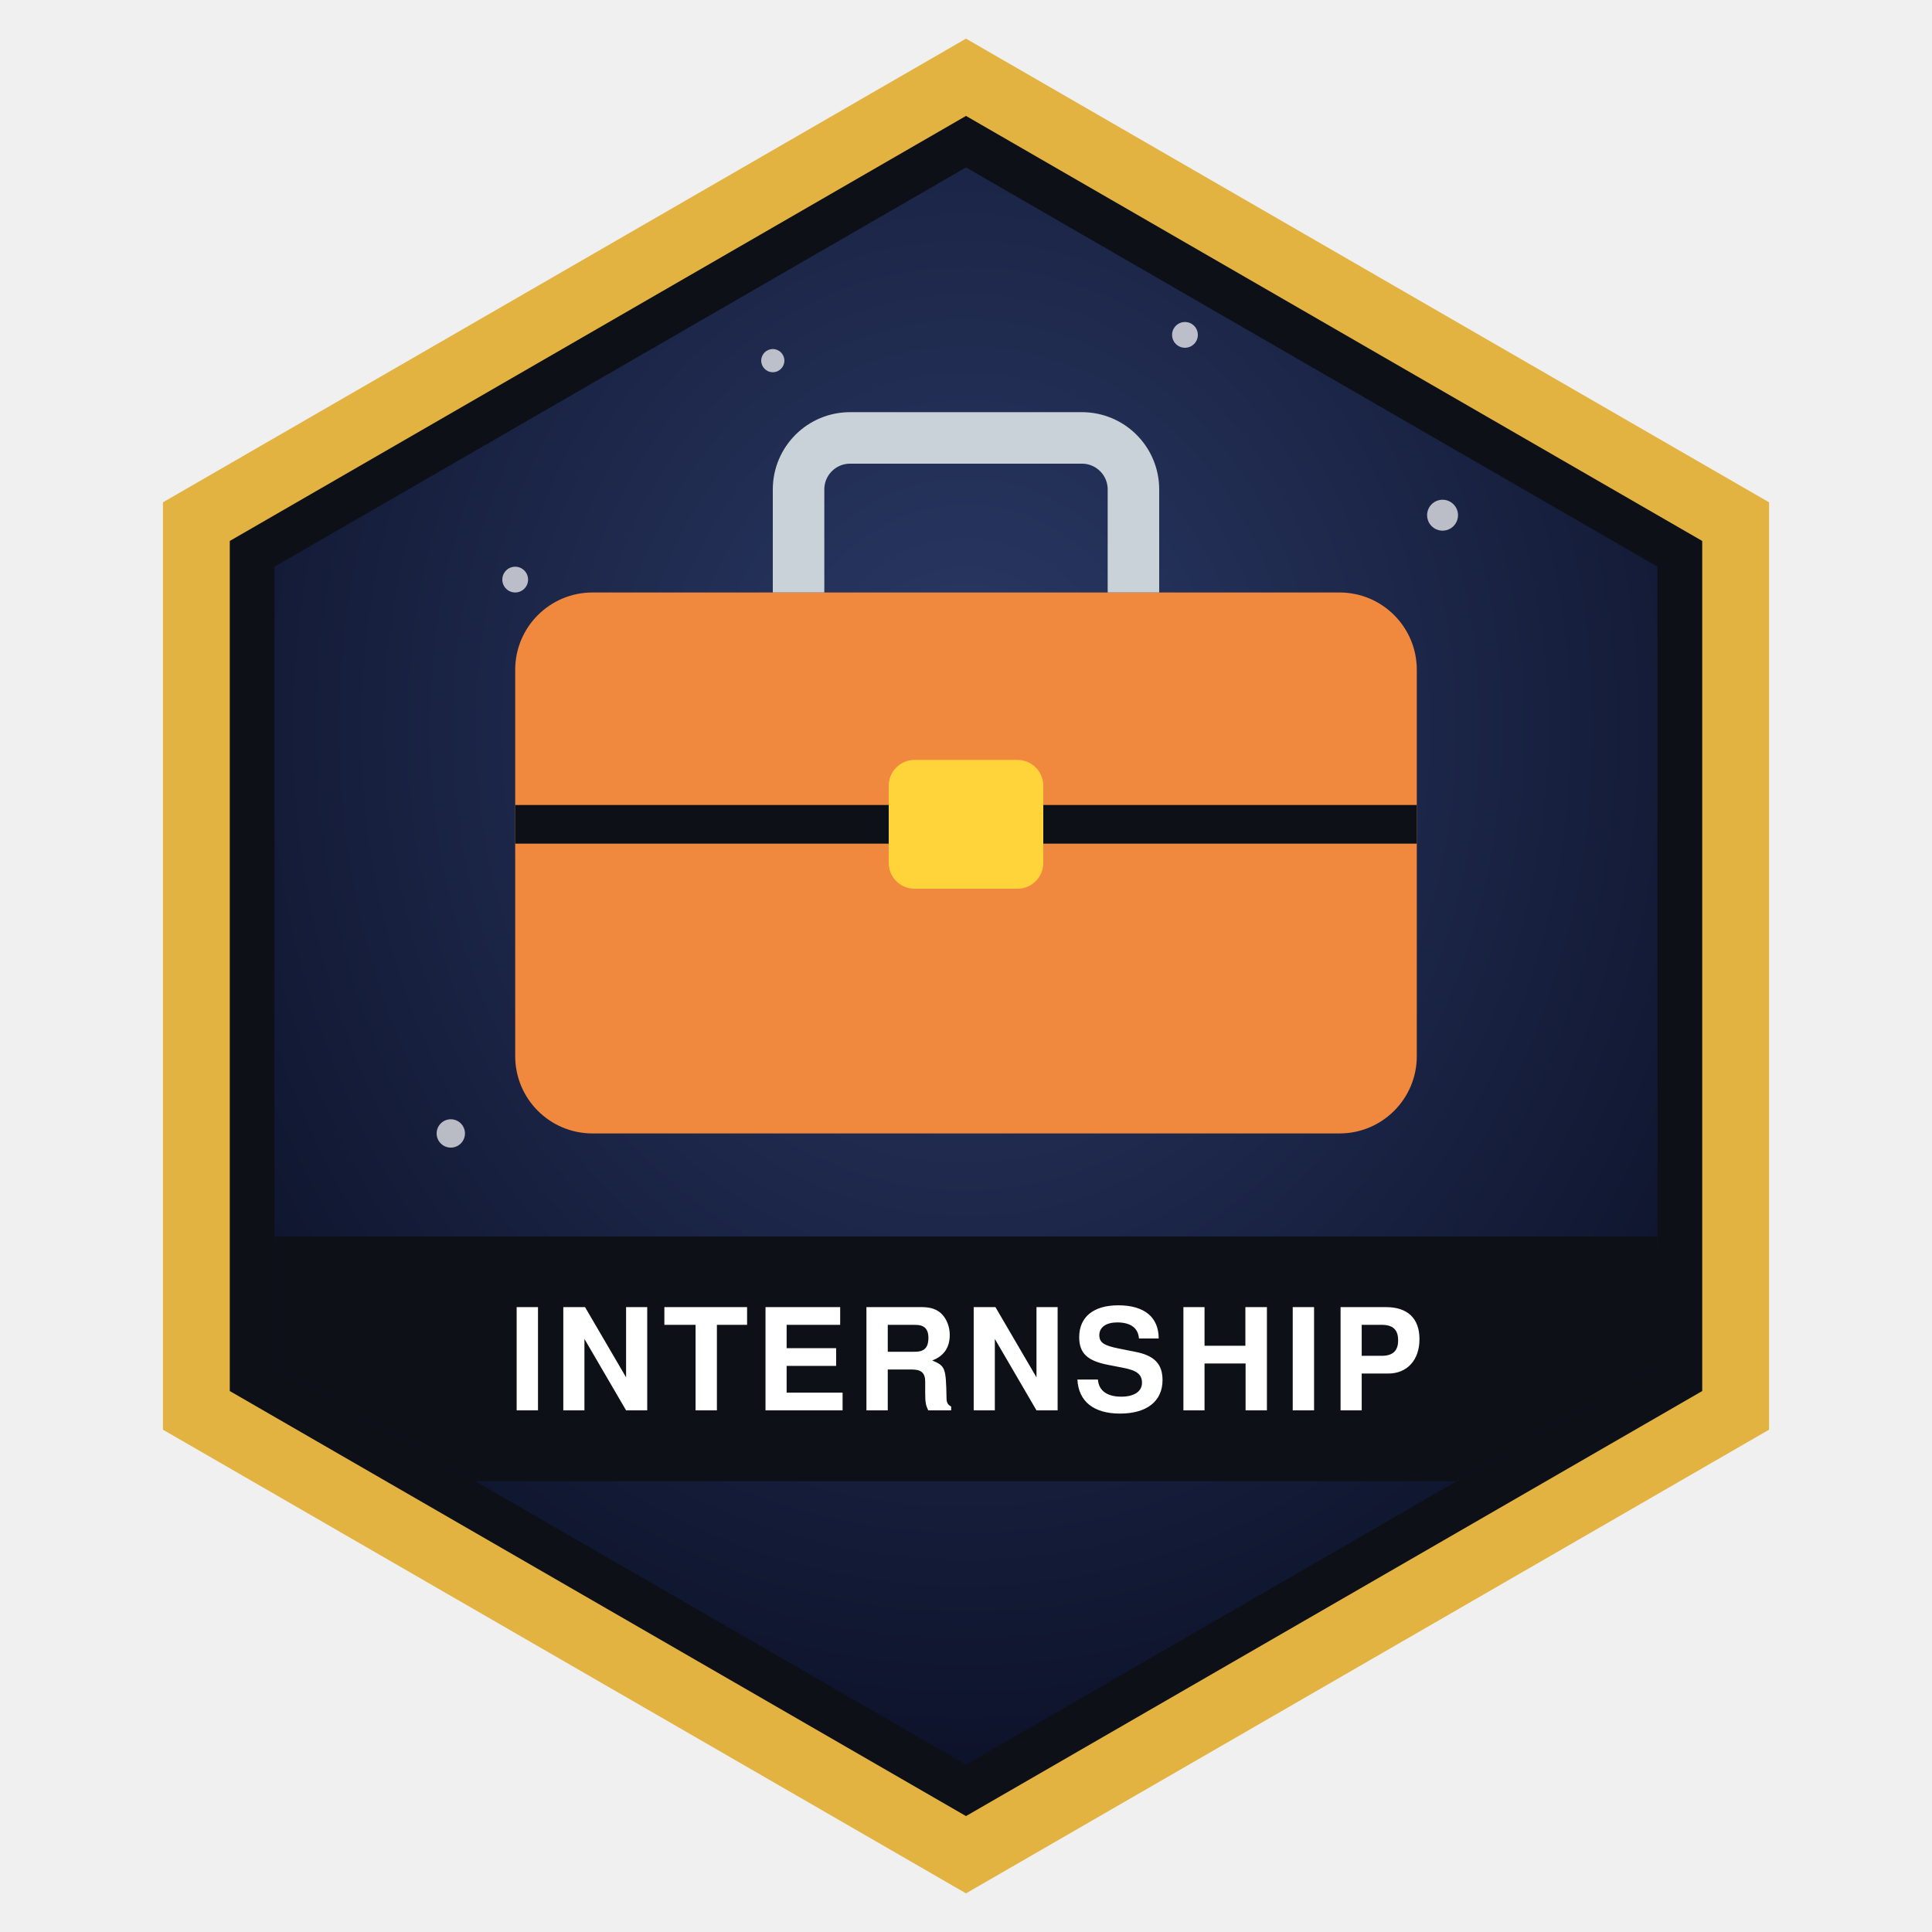
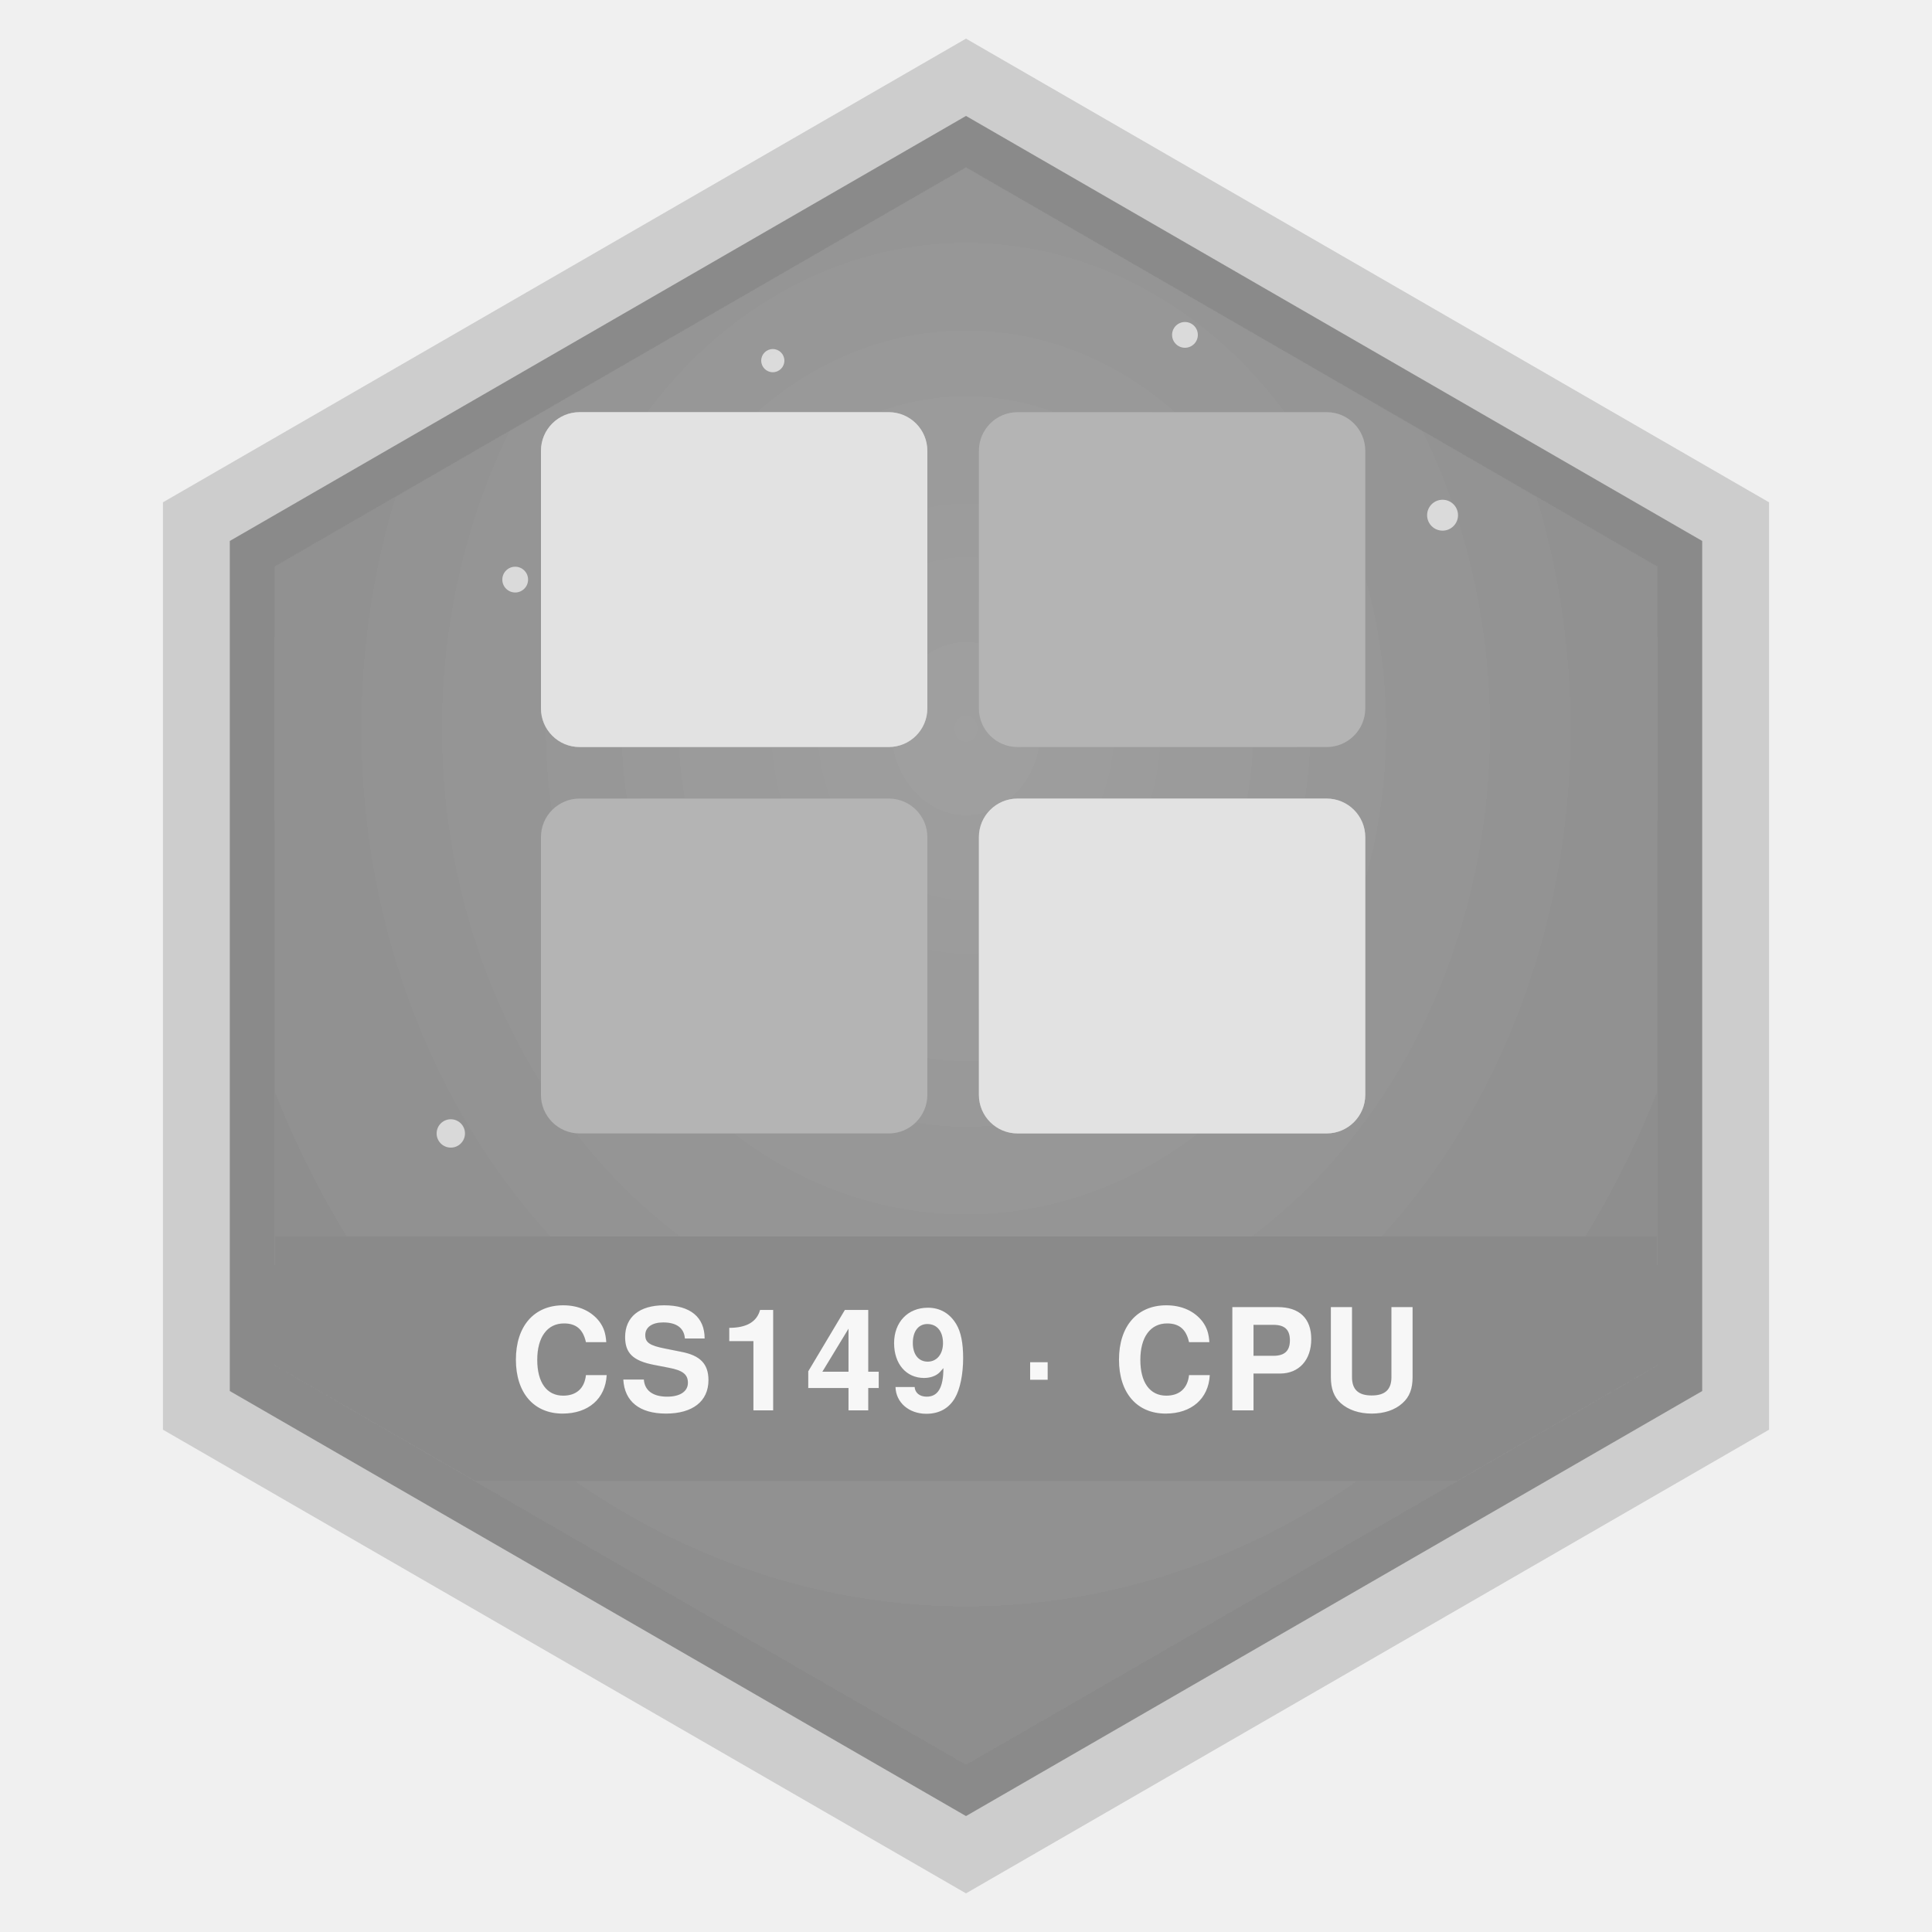
- <svg xmlns="http://www.w3.org/2000/svg" width="150" height="150" viewBox="0 0 150 150" role="img" aria-label="INTERNSHIP">
+ <svg xmlns="http://www.w3.org/2000/svg" width="150" height="150" viewBox="0 0 150 150" role="img" aria-label="CS149 · CPU, not yet earned">
  <defs>
    <radialGradient id="sky" cx="50%" cy="35%" r="70%">
      <stop offset="0" stop-color="#2b3a67" />
      <stop offset="1" stop-color="#0b1026" />
    </radialGradient>
    <clipPath id="in">
      <polygon points="75.00,13.00 128.69,44.00 128.69,106.00 75.00,137.00 21.31,106.00 21.31,44.00" />
    </clipPath>
+     <filter id="grey">
+       <feColorMatrix type="saturate" values="0" />
+     </filter>
  </defs>
-   <polygon points="75.00,3.00 137.35,39.00 137.35,111.00 75.00,147.00 12.65,111.00 12.65,39.00" fill="#e3b341" />
-   <polygon points="75.00,9.00 132.16,42.00 132.16,108.00 75.00,141.00 17.84,108.00 17.84,42.00" fill="#0d1117" />
-   <polygon points="75.00,13.00 128.69,44.00 128.69,106.00 75.00,137.00 21.31,106.00 21.31,44.00" fill="url(#sky)" />
-   <g clip-path="url(#in)" fill="#fff" opacity=".7">
-     <circle cx="40" cy="45" r="1" />
-     <circle cx="112" cy="40" r="1.2" />
-     <circle cx="104" cy="98" r="1" />
-     <circle cx="35" cy="88" r="1.1" />
-     <circle cx="60" cy="28" r="0.9" />
-     <circle cx="92" cy="26" r="1" />
+   <g filter="url(#grey)" opacity=".45">
+     <polygon points="75.00,3.00 137.35,39.00 137.35,111.00 75.00,147.00 12.65,111.00 12.65,39.00" fill="#8b9cf7" />
+     <polygon points="75.00,9.00 132.16,42.00 132.16,108.00 75.00,141.00 17.84,108.00 17.84,42.00" fill="#0d1117" />
+     <polygon points="75.00,13.00 128.69,44.00 128.69,106.00 75.00,137.00 21.31,106.00 21.31,44.00" fill="url(#sky)" />
+     <g clip-path="url(#in)" fill="#fff" opacity=".7">
+       <circle cx="40" cy="45" r="1" />
+       <circle cx="112" cy="40" r="1.2" />
+       <circle cx="104" cy="98" r="1" />
+       <circle cx="35" cy="88" r="1.1" />
+       <circle cx="60" cy="28" r="0.9" />
+       <circle cx="92" cy="26" r="1" />
+     </g>
+     <g clip-path="url(#in)">
+       <g fill="#5a6b8c">
+         <rect x="42" y="32" width="30" height="26" rx="3" />
+         <rect x="76" y="32" width="30" height="26" rx="3" />
+         <rect x="42" y="62" width="30" height="26" rx="3" />
+         <rect x="76" y="62" width="30" height="26" rx="3" />
+       </g>
+       <g fill="#7ee0e0">
+         <rect x="42" y="32" width="30" height="26" rx="3" />
+         <rect x="76" y="62" width="30" height="26" rx="3" />
+       </g>
+     </g>
+     <g clip-path="url(#in)">
+       <rect x="0" y="96" width="150" height="19" fill="#0d1117" />
+     </g>
+     <text x="75" y="109.5" text-anchor="middle" font-family="Helvetica, Arial, sans-serif" font-size="11" font-weight="700" letter-spacing=".5" fill="#ffffff">CS149 · CPU</text>
  </g>
-   <g clip-path="url(#in)">
-     <rect x="40" y="46" width="70" height="42" rx="6" fill="#f0883e" />
-     <path d="M62 46 v-8 a4 4 0 0 1 4 -4 h18 a4 4 0 0 1 4 4 v8" fill="none" stroke="#c9d1d9" stroke-width="4" />
-     <path d="M40 64 H110" stroke="#0d1117" stroke-width="3" />
-     <rect x="69" y="59" width="12" height="10" rx="2" fill="#ffd43b" />
-   </g>
-   <g clip-path="url(#in)">
-     <rect x="0" y="96" width="150" height="19" fill="#0d1117" />
-   </g>
-   <text x="75" y="109.5" text-anchor="middle" font-family="Helvetica, Arial, sans-serif" font-size="11" font-weight="700" letter-spacing=".5" fill="#ffffff">INTERNSHIP</text>
</svg>
